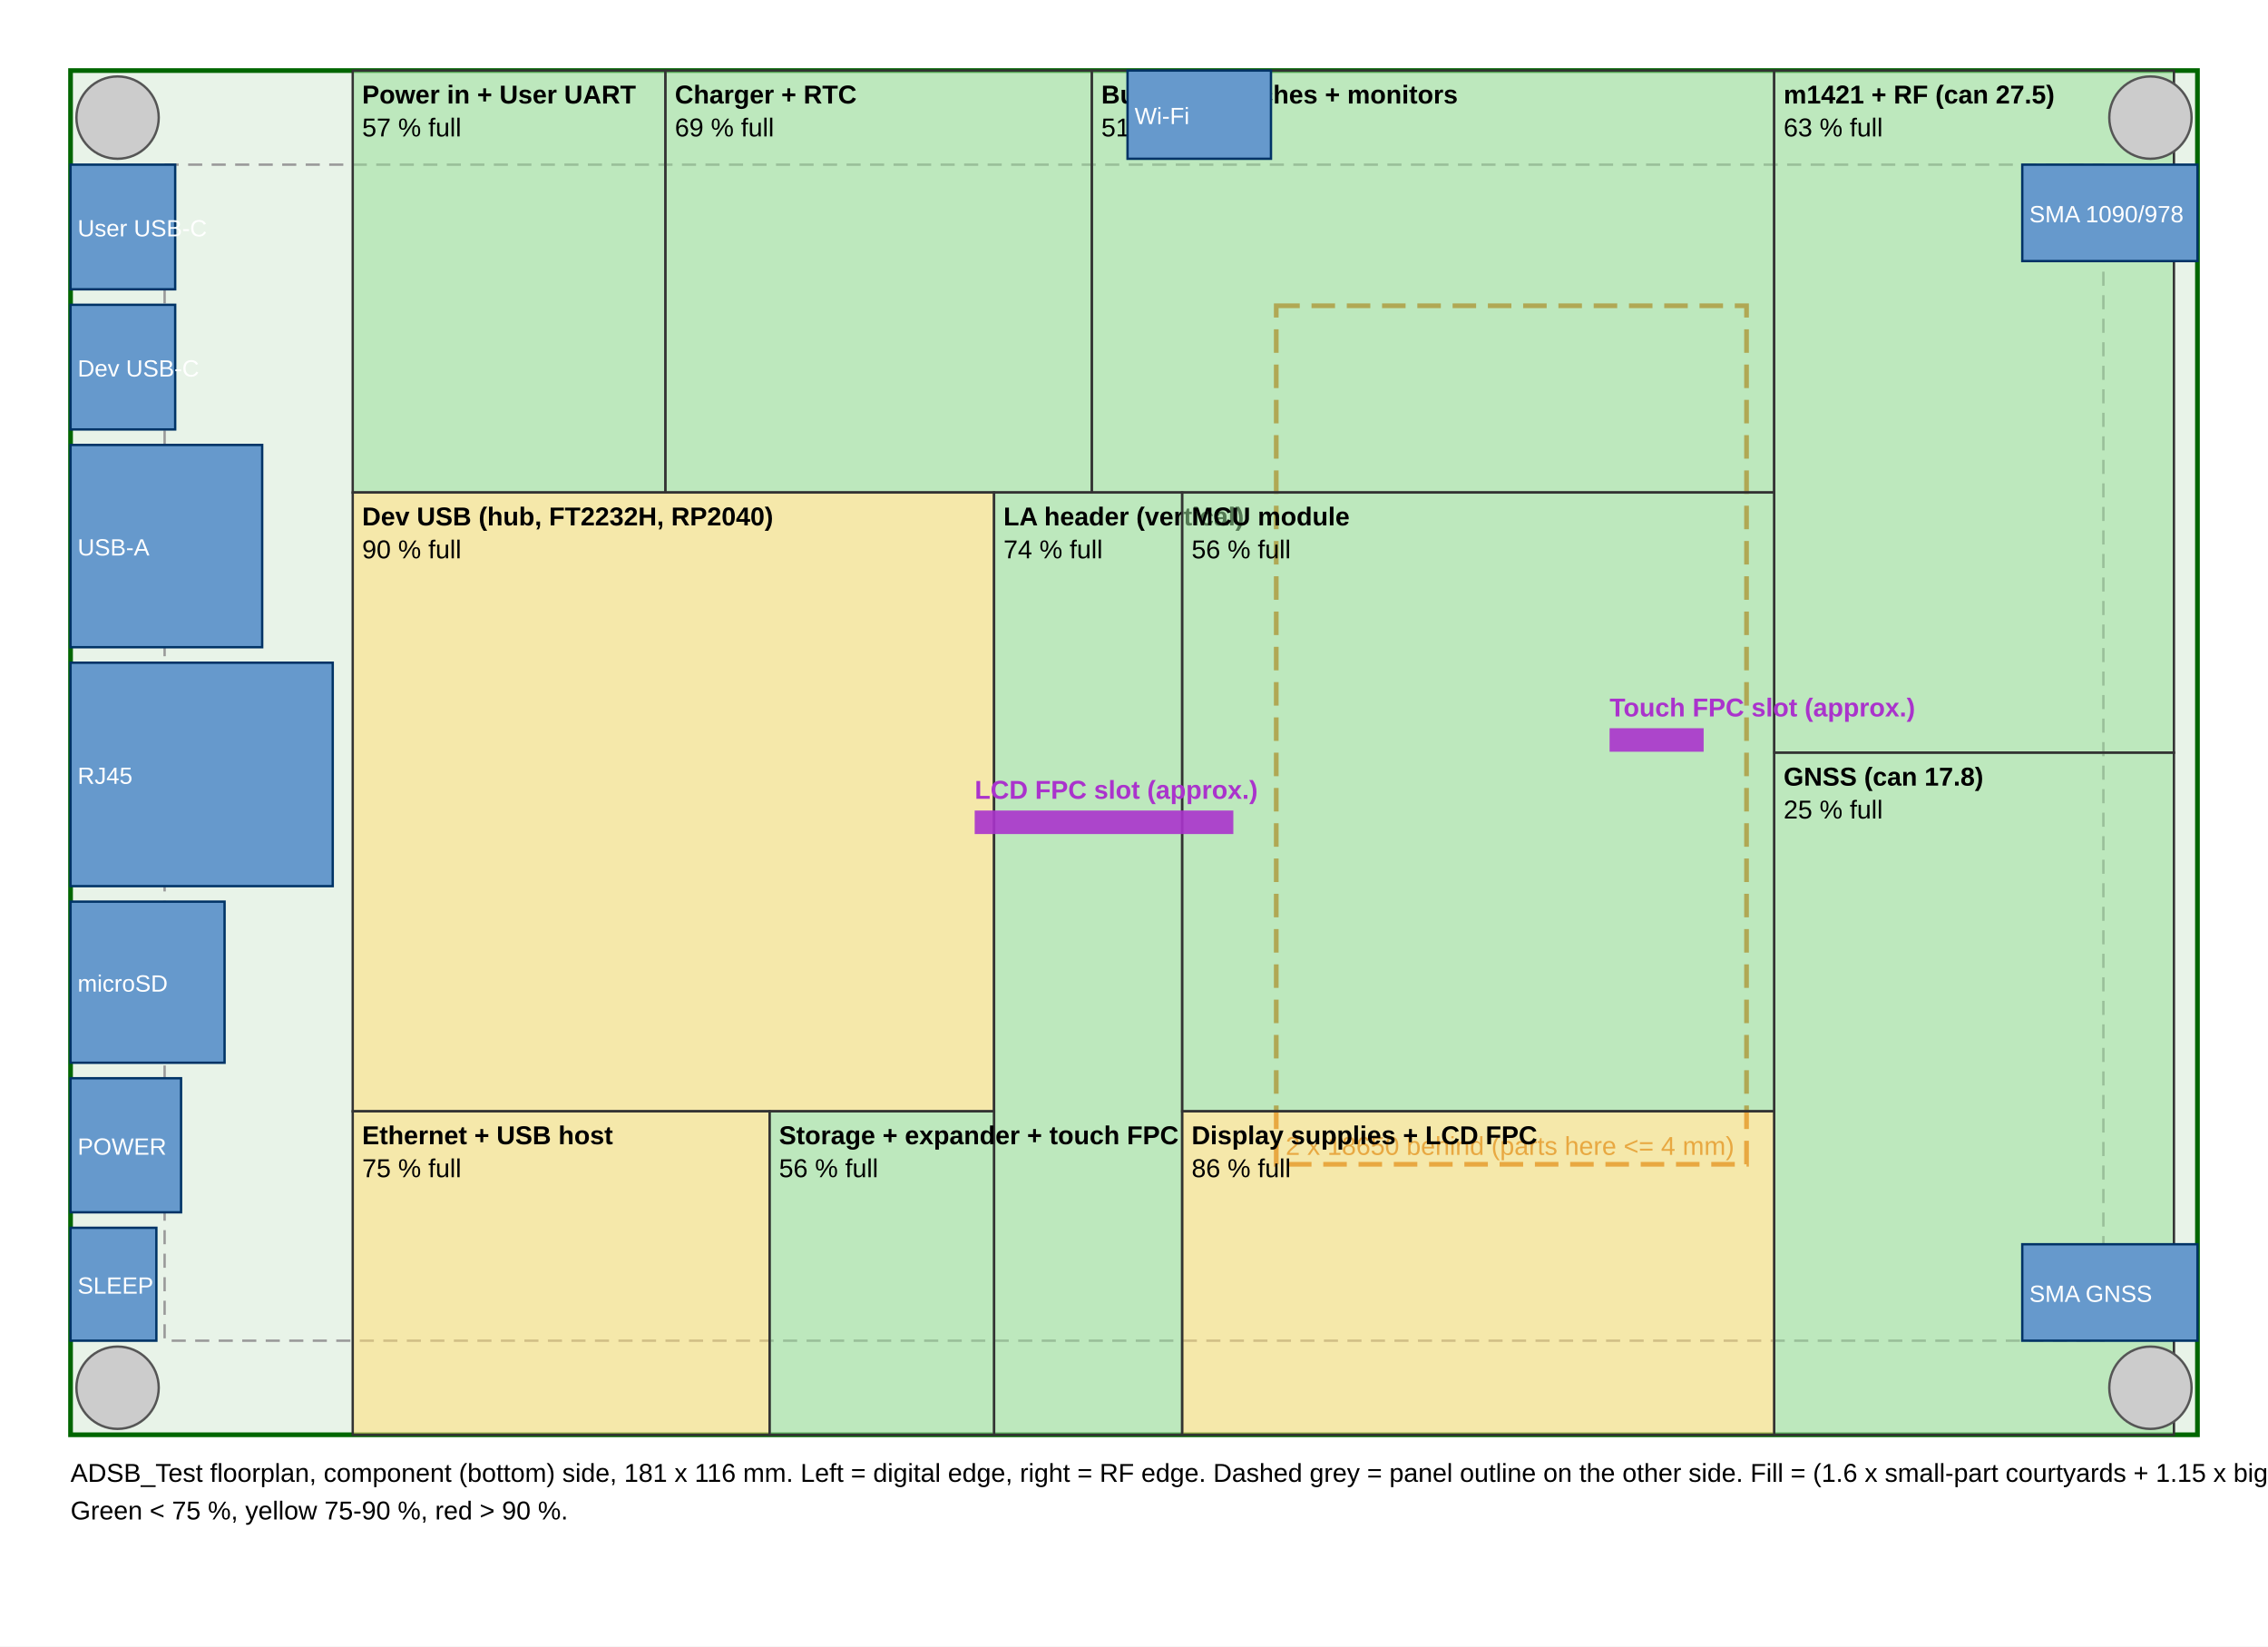
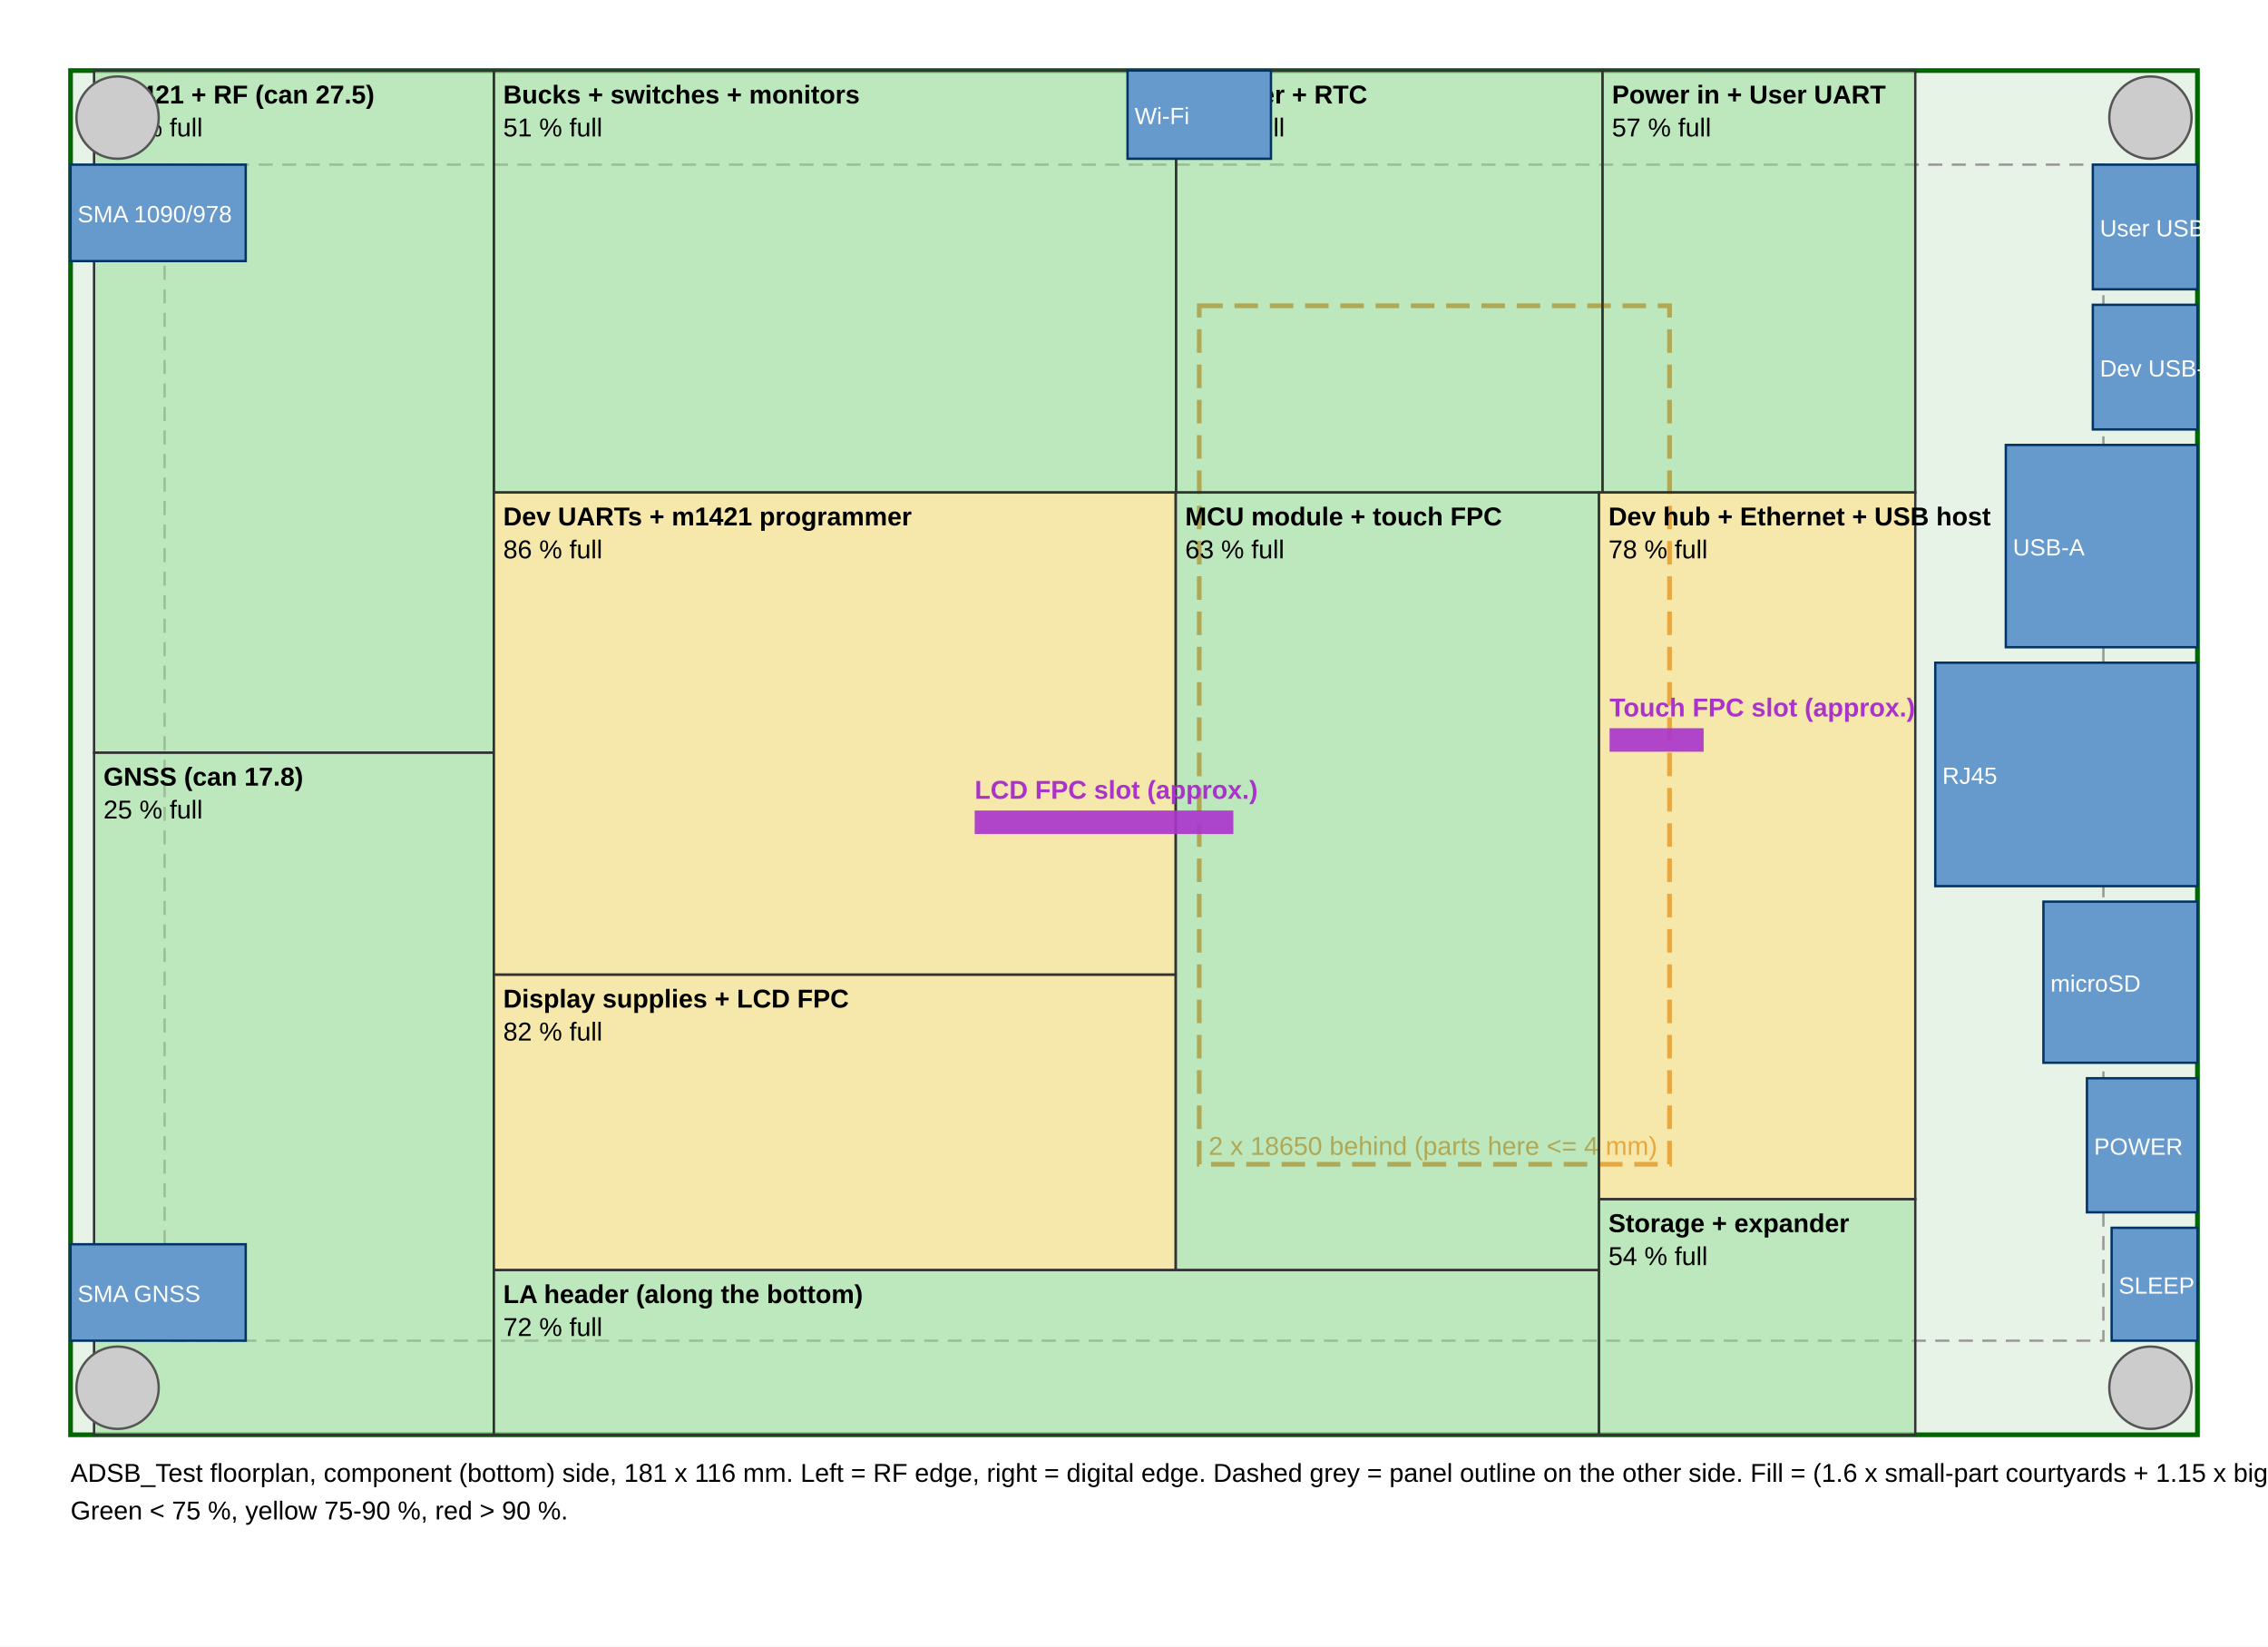
<svg xmlns="http://www.w3.org/2000/svg" width="964.5" height="700.0" font-family="Arial" font-size="11">
  <rect width="100%" height="100%" fill="white" />
  <g transform="translate(30,30)">
    <rect x="0" y="0" width="904.5" height="580.0" fill="#e8f3e8" stroke="#060" stroke-width="2" />
    <rect x="40.0" y="40.0" width="824.5" height="500.0" fill="none" stroke="#999" stroke-dasharray="6,4" />
-     <rect x="512.74" y="100.0" width="200.0" height="365.0" fill="none" stroke="#c60" stroke-width="2" stroke-dasharray="10,5" />
-     <text x="516.74" y="461.0" fill="#c60">2 x 18650 behind (parts here &lt;= 4 mm)</text>
-     <rect x="120.0" y="0.0" width="132.99" height="179.381" fill="#9d9" fill-opacity="0.55" stroke="#333" />
-     <text x="124.0" y="14.0" font-weight="bold">Power in + User UART</text>
-     <text x="124.0" y="28.0">57 % full</text>
-     <rect x="252.99" y="0.0" width="181.35" height="179.381" fill="#9d9" fill-opacity="0.55" stroke="#333" />
-     <text x="256.99" y="14.0" font-weight="bold">Charger + RTC</text>
-     <text x="256.99" y="28.0">69 % full</text>
-     <rect x="434.34" y="0.0" width="290.16" height="179.381" fill="#9d9" fill-opacity="0.55" stroke="#333" />
-     <text x="438.34" y="14.0" font-weight="bold">Bucks + switches + monitors</text>
-     <text x="438.34" y="28.0">51 % full</text>
-     <rect x="724.5" y="0.0" width="170.0" height="290.0" fill="#9d9" fill-opacity="0.55" stroke="#333" />
-     <text x="728.5" y="14.0" font-weight="bold">m1421 + RF (can 27.5)</text>
-     <text x="728.5" y="28.0">63 % full</text>
-     <rect x="724.5" y="290.0" width="170.0" height="290.0" fill="#9d9" fill-opacity="0.55" stroke="#333" />
-     <text x="728.5" y="304.0" font-weight="bold">GNSS (can 17.8)</text>
-     <text x="728.5" y="318.0">25 % full</text>
-     <rect x="120.0" y="179.381" width="272.74" height="263.093" fill="#fd7" fill-opacity="0.55" stroke="#333" />
-     <text x="124.0" y="193.381" font-weight="bold">Dev USB (hub, FT2232H, RP2040)</text>
-     <text x="124.0" y="207.381">90 % full</text>
-     <rect x="392.74" y="179.381" width="80.0" height="400.619" fill="#9d9" fill-opacity="0.55" stroke="#333" />
-     <text x="396.74" y="193.381" font-weight="bold">LA header (vertical)</text>
-     <text x="396.74" y="207.381">74 % full</text>
-     <rect x="472.74" y="179.381" width="251.76" height="263.093" fill="#9d9" fill-opacity="0.55" stroke="#333" />
-     <text x="476.74" y="193.381" font-weight="bold">MCU module</text>
-     <text x="476.74" y="207.381">56 % full</text>
-     <rect x="120.0" y="442.474" width="177.281" height="137.526" fill="#fd7" fill-opacity="0.55" stroke="#333" />
-     <text x="124.0" y="456.474" font-weight="bold">Ethernet + USB host</text>
-     <text x="124.0" y="470.474">75 % full</text>
-     <rect x="297.281" y="442.474" width="95.459" height="137.526" fill="#9d9" fill-opacity="0.55" stroke="#333" />
-     <text x="301.281" y="456.474" font-weight="bold">Storage + expander + touch FPC</text>
-     <text x="301.281" y="470.474">56 % full</text>
-     <rect x="472.74" y="442.474" width="251.76" height="137.526" fill="#fd7" fill-opacity="0.55" stroke="#333" />
-     <text x="476.74" y="456.474" font-weight="bold">Display supplies + LCD FPC</text>
-     <text x="476.74" y="470.474">86 % full</text>
-     <rect x="0.0" y="40.0" width="44.5" height="53.0" fill="#69c" stroke="#036" />
-     <text x="3.0" y="70.5" fill="white" font-size="10">User USB-C</text>
-     <rect x="0.0" y="99.583" width="44.5" height="53.0" fill="#69c" stroke="#036" />
-     <text x="3.0" y="130.083" fill="white" font-size="10">Dev USB-C</text>
-     <rect x="0.0" y="159.167" width="81.5" height="86.0" fill="#69c" stroke="#036" />
-     <text x="3.0" y="206.167" fill="white" font-size="10">USB-A</text>
-     <rect x="0.0" y="251.75" width="111.5" height="95.0" fill="#69c" stroke="#036" />
-     <text x="3.0" y="303.25" fill="white" font-size="10">RJ45</text>
-     <rect x="0.0" y="353.333" width="65.5" height="68.5" fill="#69c" stroke="#036" />
-     <text x="3.0" y="391.583" fill="white" font-size="10">microSD</text>
-     <rect x="0.0" y="428.417" width="47.0" height="57.0" fill="#69c" stroke="#036" />
-     <text x="3.0" y="460.917" fill="white" font-size="10">POWER</text>
-     <rect x="0.0" y="492.0" width="36.5" height="48.0" fill="#69c" stroke="#036" />
-     <text x="3.0" y="520.0" fill="white" font-size="10">SLEEP</text>
-     <rect x="830.0" y="40.0" width="74.5" height="41.0" fill="#69c" stroke="#036" />
-     <text x="833.0" y="64.5" fill="white" font-size="10">SMA 1090/978</text>
-     <rect x="830.0" y="499.0" width="74.5" height="41.0" fill="#69c" stroke="#036" />
-     <text x="833.0" y="523.5" fill="white" font-size="10">SMA GNSS</text>
+     <rect x="480.0" y="100.0" width="200.0" height="365.0" fill="none" stroke="#c60" stroke-width="2" stroke-dasharray="10,5" />
+     <text x="484.0" y="461.0" fill="#c60">2 x 18650 behind (parts here &lt;= 4 mm)</text>
+     <rect x="180.0" y="0.0" width="290.16" height="179.381" fill="#9d9" fill-opacity="0.55" stroke="#333" />
+     <text x="184.0" y="14.0" font-weight="bold">Bucks + switches + monitors</text>
+     <text x="184.0" y="28.0">51 % full</text>
+     <rect x="470.16" y="0.0" width="181.35" height="179.381" fill="#9d9" fill-opacity="0.55" stroke="#333" />
+     <text x="474.16" y="14.0" font-weight="bold">Charger + RTC</text>
+     <text x="474.16" y="28.0">69 % full</text>
+     <rect x="651.51" y="0.0" width="132.99" height="179.381" fill="#9d9" fill-opacity="0.55" stroke="#333" />
+     <text x="655.51" y="14.0" font-weight="bold">Power in + User UART</text>
+     <text x="655.51" y="28.0">57 % full</text>
+     <rect x="10.0" y="0.0" width="170.0" height="290.0" fill="#9d9" fill-opacity="0.55" stroke="#333" />
+     <text x="14.0" y="14.0" font-weight="bold">m1421 + RF (can 27.5)</text>
+     <text x="14.0" y="28.0">63 % full</text>
+     <rect x="10.0" y="290.0" width="170.0" height="290.0" fill="#9d9" fill-opacity="0.55" stroke="#333" />
+     <text x="14.0" y="304.0" font-weight="bold">GNSS (can 17.8)</text>
+     <text x="14.0" y="318.0">25 % full</text>
+     <rect x="180.0" y="179.381" width="290.0" height="205.0" fill="#fd7" fill-opacity="0.55" stroke="#333" />
+     <text x="184.0" y="193.381" font-weight="bold">Dev UARTs + m1421 programmer</text>
+     <text x="184.0" y="207.381">86 % full</text>
+     <rect x="180.0" y="384.381" width="290.0" height="125.619" fill="#fd7" fill-opacity="0.55" stroke="#333" />
+     <text x="184.0" y="398.381" font-weight="bold">Display supplies + LCD FPC</text>
+     <text x="184.0" y="412.381">82 % full</text>
+     <rect x="470.0" y="179.381" width="180.0" height="330.619" fill="#9d9" fill-opacity="0.55" stroke="#333" />
+     <text x="474.0" y="193.381" font-weight="bold">MCU module + touch FPC</text>
+     <text x="474.0" y="207.381">63 % full</text>
+     <rect x="180.0" y="510.0" width="470.0" height="70.0" fill="#9d9" fill-opacity="0.55" stroke="#333" />
+     <text x="184.0" y="524.0" font-weight="bold">LA header (along the bottom)</text>
+     <text x="184.0" y="538.0">72 % full</text>
+     <rect x="650.0" y="179.381" width="134.5" height="300.464" fill="#fd7" fill-opacity="0.55" stroke="#333" />
+     <text x="654.0" y="193.381" font-weight="bold">Dev hub + Ethernet + USB host</text>
+     <text x="654.0" y="207.381">78 % full</text>
+     <rect x="650.0" y="479.845" width="134.5" height="100.155" fill="#9d9" fill-opacity="0.55" stroke="#333" />
+     <text x="654.0" y="493.845" font-weight="bold">Storage + expander</text>
+     <text x="654.0" y="507.845">54 % full</text>
+     <rect x="0.0" y="40.0" width="74.5" height="41.0" fill="#69c" stroke="#036" />
+     <text x="3.0" y="64.5" fill="white" font-size="10">SMA 1090/978</text>
+     <rect x="0.0" y="499.0" width="74.5" height="41.0" fill="#69c" stroke="#036" />
+     <text x="3.0" y="523.5" fill="white" font-size="10">SMA GNSS</text>
+     <rect x="860.0" y="40.0" width="44.5" height="53.0" fill="#69c" stroke="#036" />
+     <text x="863.0" y="70.5" fill="white" font-size="10">User USB-C</text>
+     <rect x="860.0" y="99.583" width="44.5" height="53.0" fill="#69c" stroke="#036" />
+     <text x="863.0" y="130.083" fill="white" font-size="10">Dev USB-C</text>
+     <rect x="823.0" y="159.167" width="81.5" height="86.0" fill="#69c" stroke="#036" />
+     <text x="826.0" y="206.167" fill="white" font-size="10">USB-A</text>
+     <rect x="793.0" y="251.75" width="111.5" height="95.0" fill="#69c" stroke="#036" />
+     <text x="796.0" y="303.25" fill="white" font-size="10">RJ45</text>
+     <rect x="839.0" y="353.333" width="65.5" height="68.5" fill="#69c" stroke="#036" />
+     <text x="842.0" y="391.583" fill="white" font-size="10">microSD</text>
+     <rect x="857.5" y="428.417" width="47.0" height="57.0" fill="#69c" stroke="#036" />
+     <text x="860.5" y="460.917" fill="white" font-size="10">POWER</text>
+     <rect x="868.0" y="492.0" width="36.5" height="48.0" fill="#69c" stroke="#036" />
+     <text x="871.0" y="520.0" fill="white" font-size="10">SLEEP</text>
    <rect x="449.5" y="0.0" width="61.0" height="37.5" fill="#69c" stroke="#036" />
    <text x="452.5" y="22.75" fill="white" font-size="10">Wi-Fi</text>
    <rect x="384.5" y="314.6" width="110.0" height="10.0" fill="#a3c" fill-opacity="0.9" />
    <text x="384.5" y="309.6" fill="#a3c" font-weight="bold">LCD FPC slot (approx.)</text>
    <rect x="654.5" y="279.6" width="40.0" height="10.0" fill="#a3c" fill-opacity="0.9" />
    <text x="654.5" y="274.6" fill="#a3c" font-weight="bold">Touch FPC slot (approx.)</text>
    <circle cx="20.0" cy="20.0" r="17.5" fill="#ccc" stroke="#555" />
    <circle cx="884.5" cy="20.0" r="17.5" fill="#ccc" stroke="#555" />
    <circle cx="20.0" cy="560.0" r="17.5" fill="#ccc" stroke="#555" />
    <circle cx="884.5" cy="560.0" r="17.5" fill="#ccc" stroke="#555" />
-     <text x="0" y="600.0">ADSB_Test floorplan, component (bottom) side, 181 x 116 mm. Left = digital edge, right = RF edge. Dashed grey = panel outline on the other side. Fill = (1.6 x small-part courtyards + 1.15 x big parts) / zone area.</text>
+     <text x="0" y="600.0">ADSB_Test floorplan, component (bottom) side, 181 x 116 mm. Left = RF edge, right = digital edge. Dashed grey = panel outline on the other side. Fill = (1.6 x small-part courtyards + 1.15 x big parts) / zone area.</text>
    <text x="0" y="616.0">Green &lt; 75 %, yellow 75-90 %, red &gt; 90 %.</text>
  </g>
</svg>
